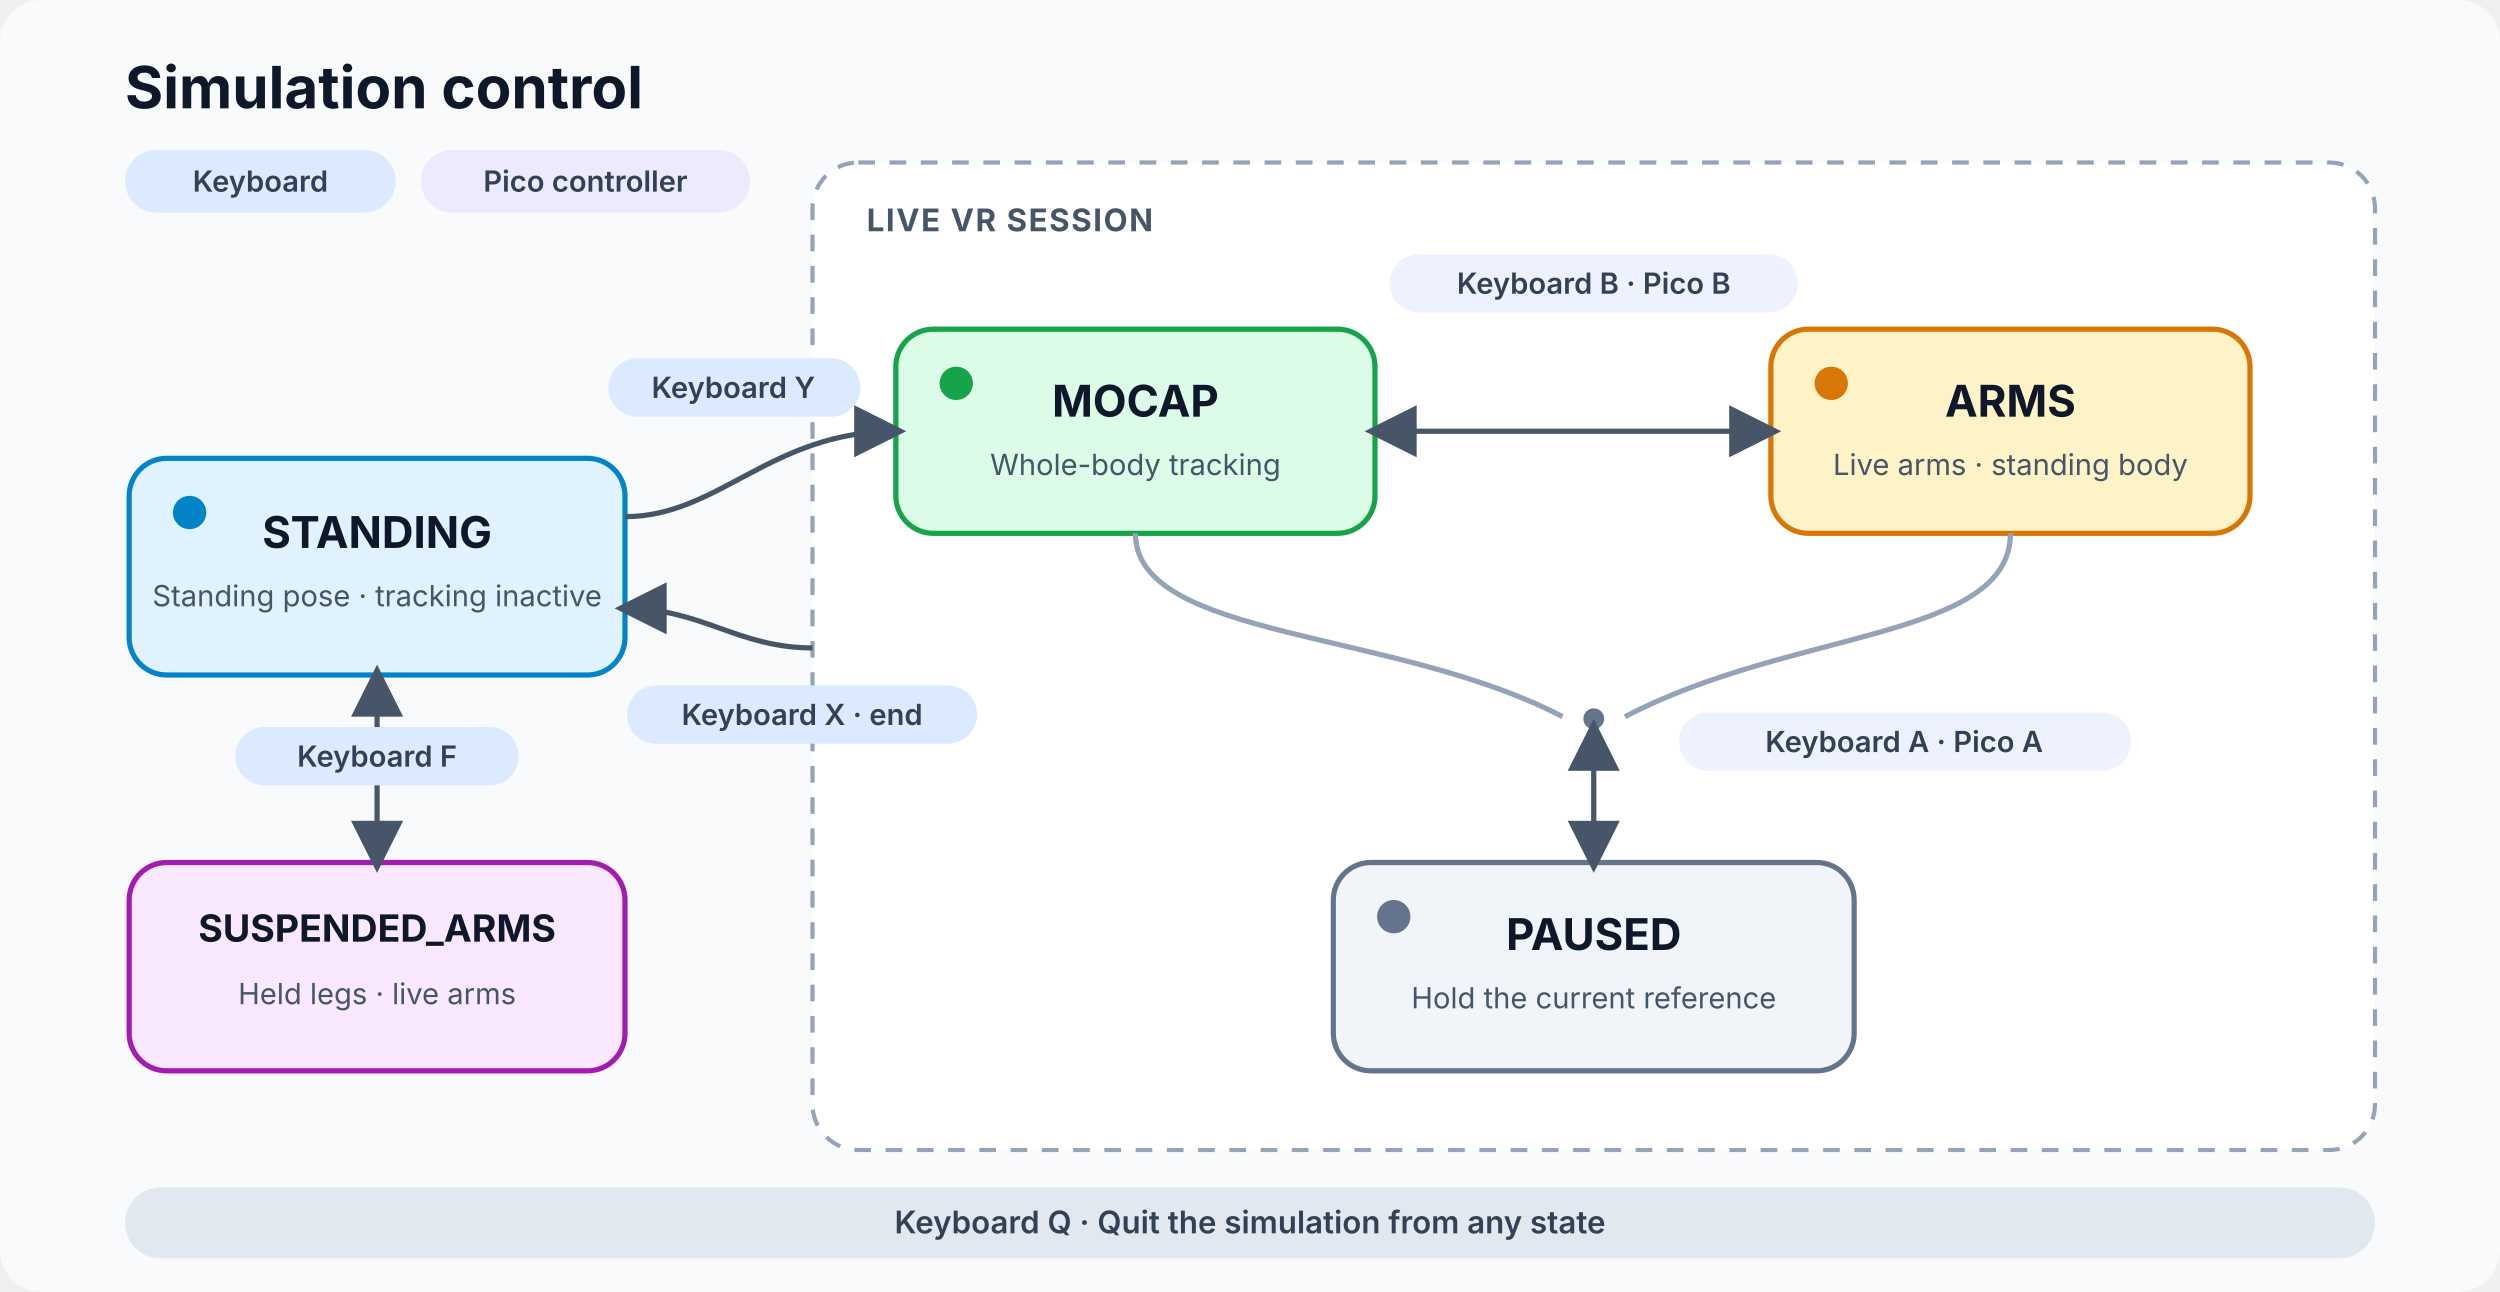
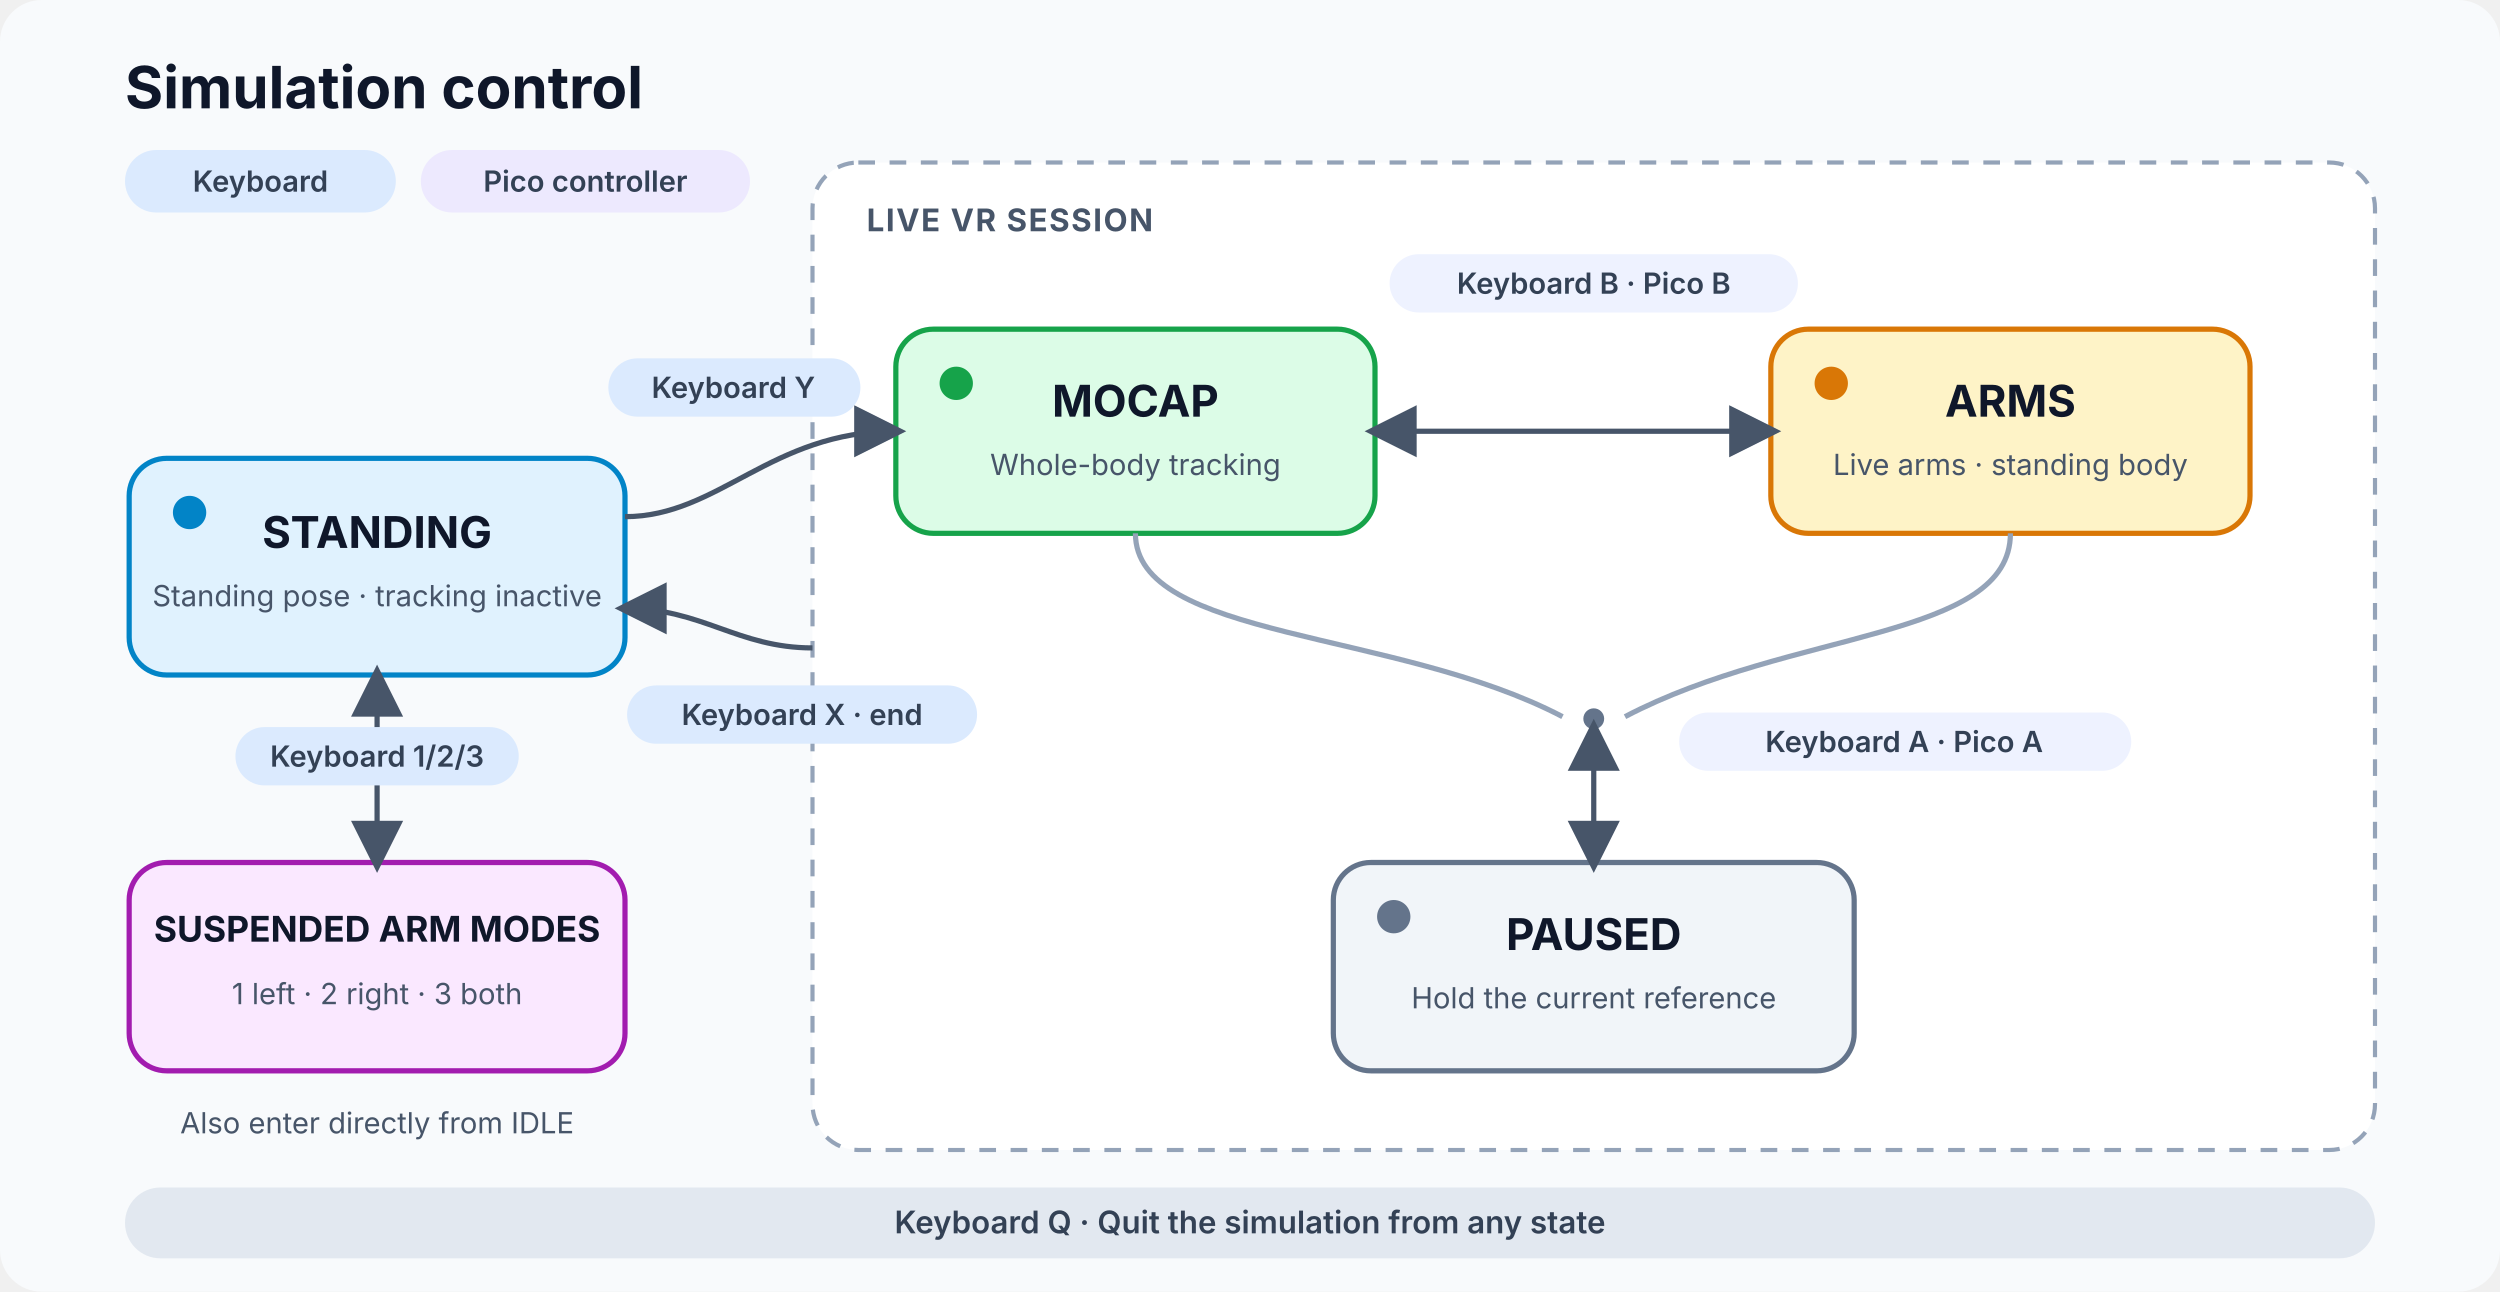
<svg xmlns="http://www.w3.org/2000/svg" width="1200" height="620" viewBox="0 0 1200 620" role="img" aria-labelledby="title desc">
  <defs>
    <marker id="arrow" markerWidth="10" markerHeight="10" refX="8" refY="5" orient="auto-start-reverse">
      <path d="M0,0 L10,5 L0,10 Z" fill="#475569" />
    </marker>
    <style>
      text { font-family: Inter, Arial, sans-serif; }
      .title { font-size: 28px; font-weight: 700; fill: #0f172a; }
      .group-label { font-size: 15px; font-weight: 700; fill: #475569; letter-spacing: .05em; }
      .state-title { font-size: 21px; font-weight: 700; fill: #0f172a; }
      .state-copy { font-size: 14px; fill: #475569; }
      .label { font-size: 14px; font-weight: 600; fill: #334155; }
      .hint { font-size: 15px; font-weight: 600; fill: #334155; }
      .arrow { fill: none; stroke: #475569; stroke-width: 2.5; marker-end: url(#arrow); }
      .both { fill: none; stroke: #475569; stroke-width: 2.5; marker-start: url(#arrow); marker-end: url(#arrow); }
      .branch { fill: none; stroke: #94a3b8; stroke-width: 2.5; }
    </style>
  </defs>
  <rect width="1200" height="620" rx="20" fill="#f8fafc" />
  <text x="60" y="52" class="title">Simulation control</text>
  <rect x="60" y="72" width="130" height="30" rx="15" fill="#dbeafe" />
  <text x="125" y="92" class="label" text-anchor="middle">Keyboard</text>
  <rect x="202" y="72" width="158" height="30" rx="15" fill="#ede9fe" />
  <text x="281" y="92" class="label" text-anchor="middle">Pico controller</text>
  <rect x="390" y="78" width="750" height="474" rx="22" fill="#ffffff" stroke="#94a3b8" stroke-width="2" stroke-dasharray="8 7" />
  <text x="416" y="111" class="group-label">LIVE VR SESSION</text>
  <rect x="62" y="220" width="238" height="104" rx="18" fill="#e0f2fe" stroke="#0284c7" stroke-width="2.5" />
  <circle cx="91" cy="246" r="8" fill="#0284c7" />
  <text x="181" y="263" class="state-title" text-anchor="middle">STANDING</text>
  <text x="181" y="291" class="state-copy" text-anchor="middle">Standing pose · tracking inactive</text>
  <rect x="62" y="414" width="238" height="100" rx="18" fill="#fae8ff" stroke="#a21caf" stroke-width="2.5" />
-   <text x="181" y="452" class="state-title" text-anchor="middle" style="font-size:18px">SUSPENDED_ARMS</text>
-   <text x="181" y="482" class="state-copy" text-anchor="middle">Held legs · live arms</text>
+   <text x="181" y="452" class="state-title" text-anchor="middle" style="font-size:17px">SUSPENDED ARM MODES</text>
+   <text x="181" y="482" class="state-copy" text-anchor="middle">1 left · 2 right · 3 both</text>
  <rect x="430" y="158" width="230" height="98" rx="18" fill="#dcfce7" stroke="#16a34a" stroke-width="2.5" />
  <circle cx="459" cy="184" r="8" fill="#16a34a" />
  <text x="545" y="200" class="state-title" text-anchor="middle">MOCAP</text>
  <text x="545" y="228" class="state-copy" text-anchor="middle">Whole-body tracking</text>
  <rect x="850" y="158" width="230" height="98" rx="18" fill="#fef3c7" stroke="#d97706" stroke-width="2.5" />
  <circle cx="879" cy="184" r="8" fill="#d97706" />
  <text x="965" y="200" class="state-title" text-anchor="middle">ARMS</text>
  <text x="965" y="228" class="state-copy" text-anchor="middle">Live arms · standing body</text>
  <rect x="640" y="414" width="250" height="100" rx="18" fill="#f1f5f9" stroke="#64748b" stroke-width="2.5" />
  <circle cx="669" cy="440" r="8" fill="#64748b" />
  <text x="765" y="456" class="state-title" text-anchor="middle">PAUSED</text>
  <text x="765" y="484" class="state-copy" text-anchor="middle">Hold the current reference</text>
  <path d="M300 248 C345 248 370 207 430 207" class="arrow" />
  <rect x="292" y="172" width="121" height="28" rx="14" fill="#dbeafe" />
  <text x="352" y="191" class="label" text-anchor="middle">Keyboard Y</text>
  <path d="M181 324 L181 414" class="both" />
  <rect x="113" y="349" width="136" height="28" rx="14" fill="#dbeafe" />
-   <text x="181" y="368" class="label" text-anchor="middle">Keyboard F</text>
+   <text x="181" y="368" class="label" text-anchor="middle">Keyboard 1/2/3</text>
+   <text x="181" y="544" class="state-copy" text-anchor="middle">Also enter directly from IDLE</text>
  <path d="M390 311 C354 311 337 292 300 292" class="arrow" />
  <rect x="301" y="329" width="168" height="28" rx="14" fill="#dbeafe" />
  <text x="385" y="348" class="label" text-anchor="middle">Keyboard X · end</text>
  <path d="M660 207 L850 207" class="both" />
  <rect x="667" y="122" width="196" height="28" rx="14" fill="#eef2ff" />
  <text x="765" y="141" class="label" text-anchor="middle">Keyboard B · Pico B</text>
  <path d="M545 256 C545 307 670 302 750 344" class="branch" />
  <path d="M965 256 C965 307 860 302 780 344" class="branch" />
  <circle cx="765" cy="345" r="5" fill="#64748b" />
  <path d="M765 350 L765 414" class="both" />
  <rect x="806" y="342" width="217" height="28" rx="14" fill="#eef2ff" />
  <text x="914" y="361" class="label" text-anchor="middle">Keyboard A · Pico A</text>
  <rect x="60" y="570" width="1080" height="34" rx="17" fill="#e2e8f0" />
  <text x="600" y="592" class="hint" text-anchor="middle">Keyboard Q · Quit the simulation from any state</text>
</svg>
